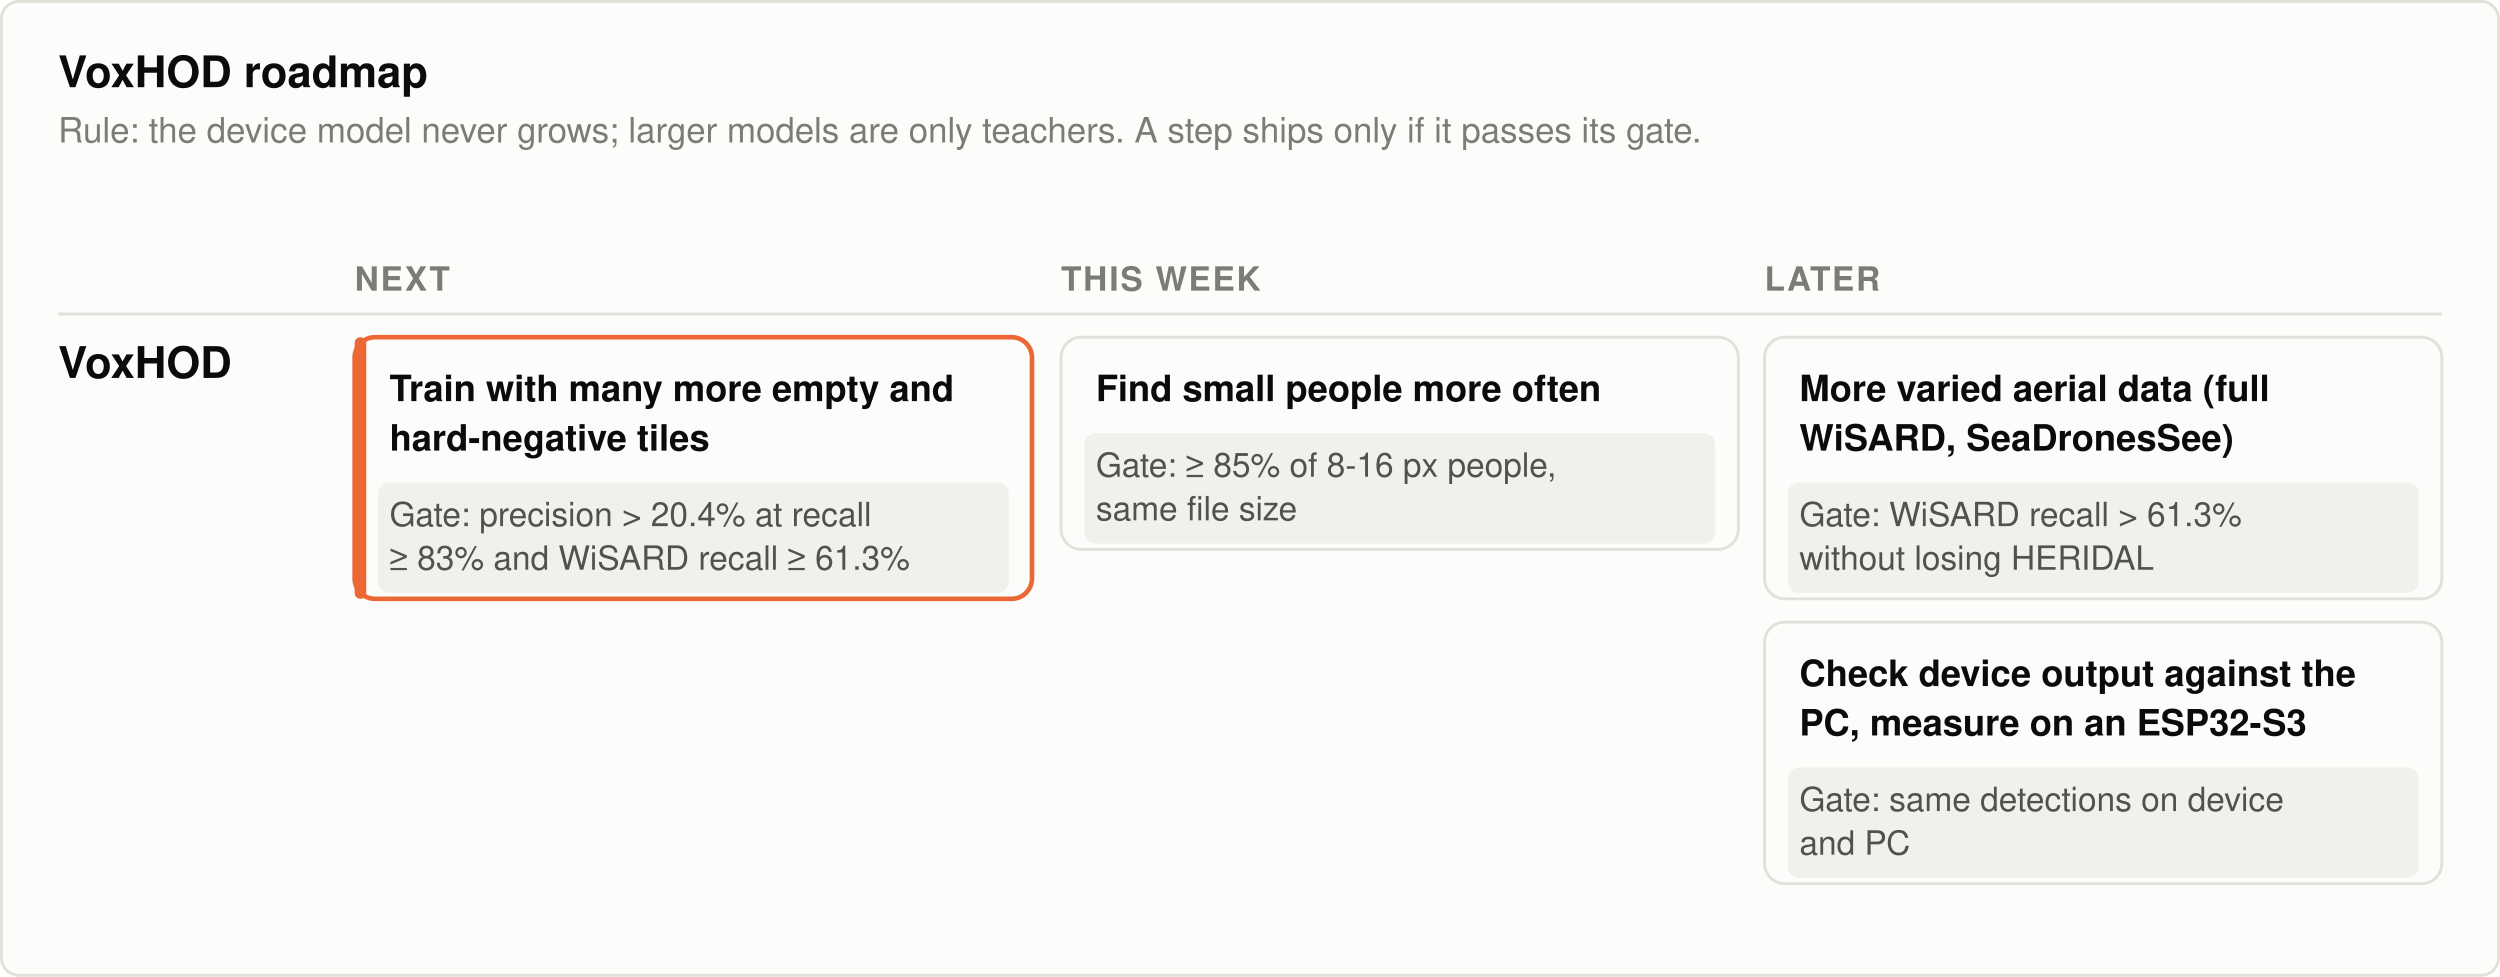
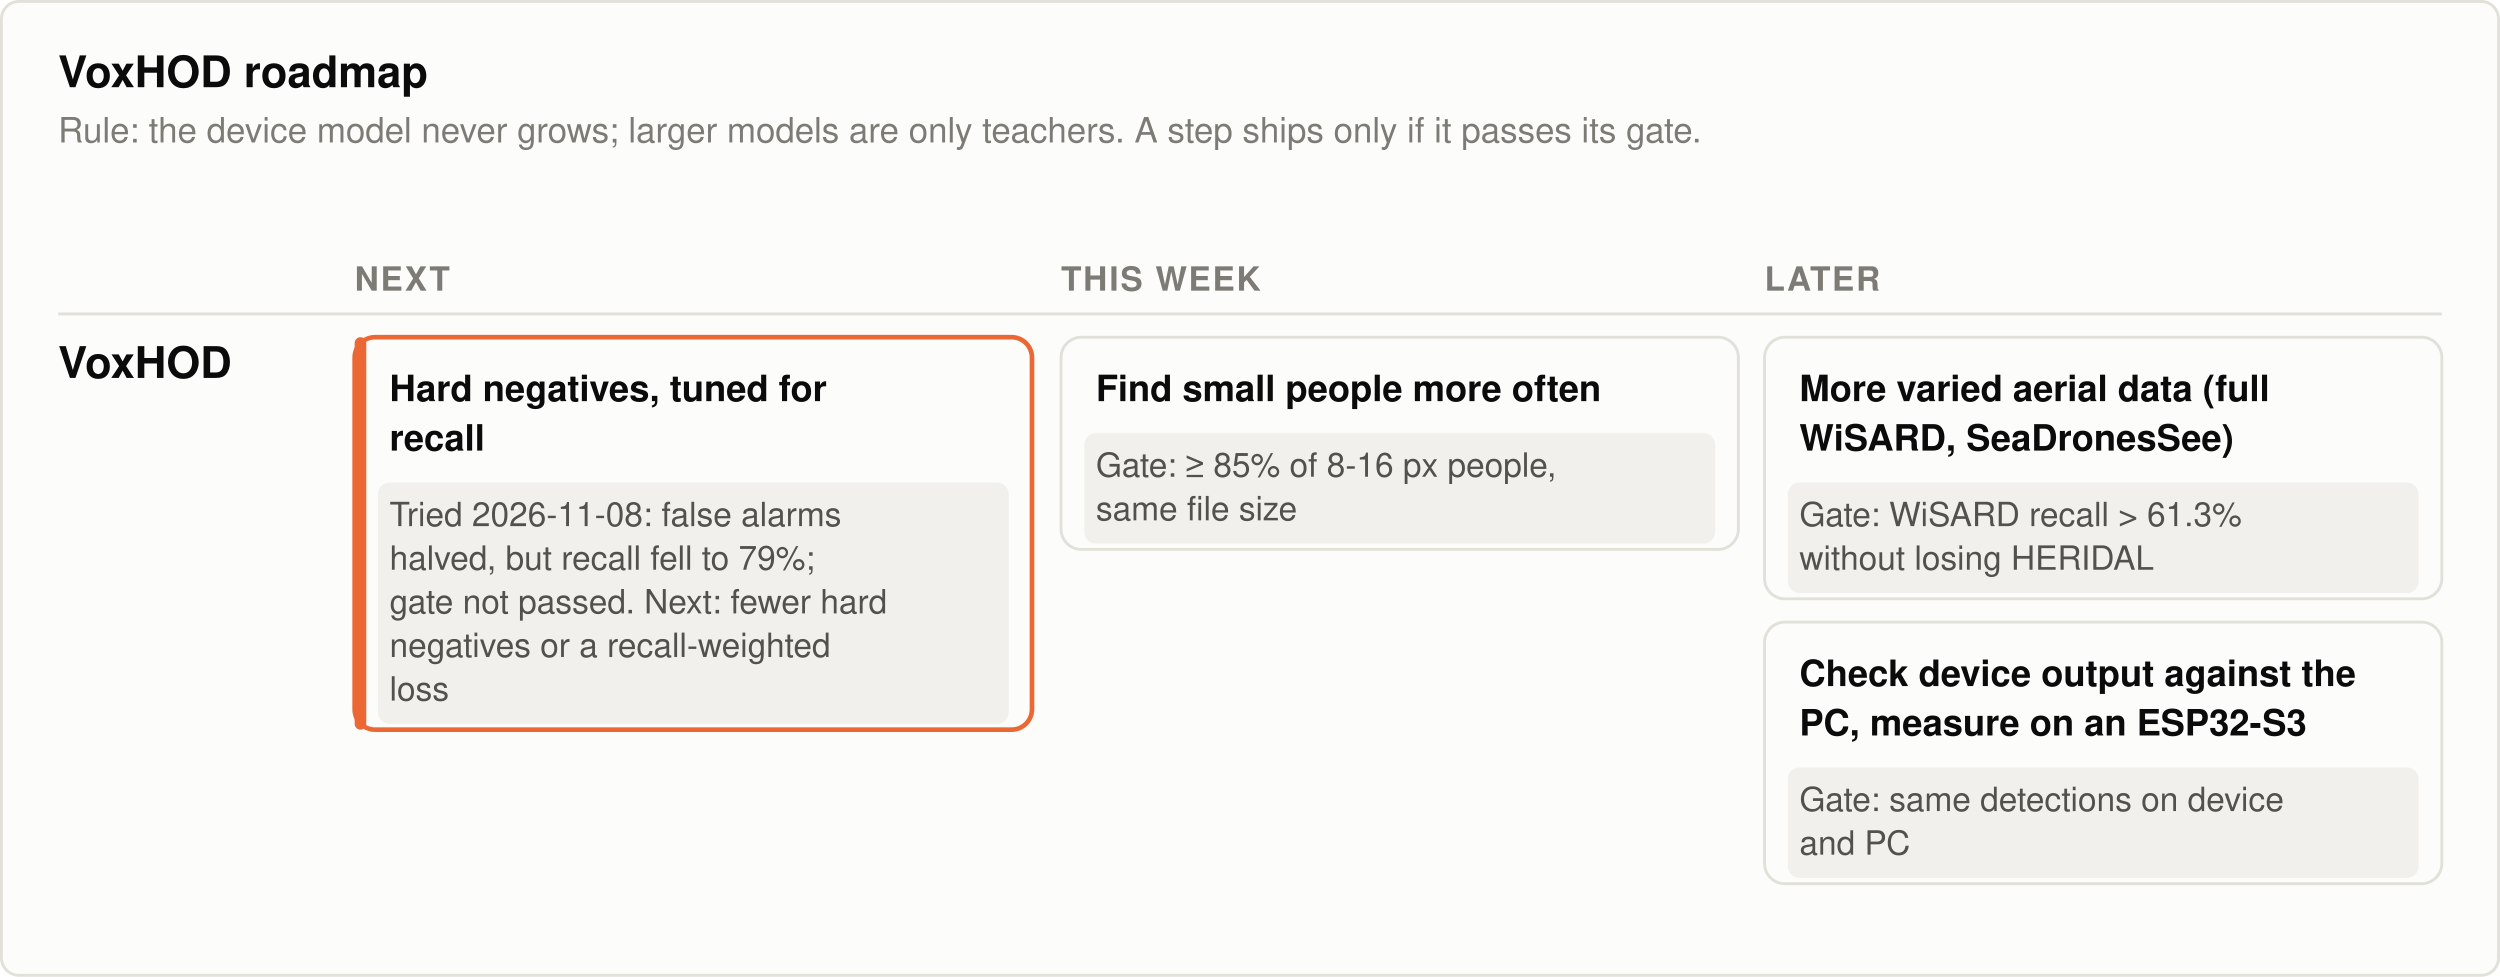
<svg xmlns="http://www.w3.org/2000/svg" viewBox="0 0 860 336" width="860" height="336" font-family="-apple-system, BlinkMacSystemFont, 'Segoe UI', Helvetica, Arial, sans-serif">
  <rect x="0.5" y="0.5" width="859" height="335" rx="6" fill="#fcfcfb" stroke="#e1e0d9" />
  <text x="20" y="30" font-size="15" font-weight="600" fill="#0b0b0b">VoxHOD roadmap</text>
  <text x="20" y="49" font-size="12" fill="#7d7b75">Rule: the device model never grows; larger models are only teachers. A step ships only if it passes its gate.</text>
  <text x="122" y="100" font-size="11.5" font-weight="600" letter-spacing="0.6" fill="#7d7b75">NEXT</text>
  <text x="365" y="100" font-size="11.5" font-weight="600" letter-spacing="0.6" fill="#7d7b75">THIS WEEK</text>
  <text x="607" y="100" font-size="11.5" font-weight="600" letter-spacing="0.6" fill="#7d7b75">LATER</text>
  <line x1="20" x2="840" y1="108" y2="108" stroke="#e1e0d9" />
  <text x="20" y="130" font-size="15" font-weight="700" fill="#0b0b0b">VoxHOD</text>
-   <rect x="122" y="116" width="233" height="90" rx="7" fill="#fcfcfb" stroke="#eb6834" stroke-width="1.6" />
-   <rect x="122" y="116" width="4" height="90" rx="2" fill="#eb6834" />
-   <text x="134" y="138" font-size="12.5" font-weight="600" fill="#0b0b0b">Train with many more empty and</text>
-   <text x="134" y="155" font-size="12.5" font-weight="600" fill="#0b0b0b">hard-negative tiles</text>
-   <rect x="130" y="166" width="217" height="38" rx="4" fill="#f1f0ec" />
-   <text x="134" y="181" font-size="11.5" fill="#52514e">Gate: precision &gt; 20.4% at recall</text>
-   <text x="134" y="196" font-size="11.5" fill="#52514e">≥ 83% and WiSARD recall ≥ 61.3%</text>
+   <rect x="122" y="116" width="233" height="135" rx="7" fill="#fcfcfb" stroke="#eb6834" stroke-width="1.6" />
+   <rect x="122" y="116" width="4" height="135" rx="2" fill="#eb6834" />
+   <text x="134" y="138" font-size="12.5" font-weight="600" fill="#0b0b0b">Hard negatives, tuned for</text>
+   <text x="134" y="155" font-size="12.5" font-weight="600" fill="#0b0b0b">recall</text>
+   <rect x="130" y="166" width="217" height="83" rx="4" fill="#f1f0ec" />
+   <text x="134" y="181" font-size="11.5" fill="#52514e">Tried 2026-11-08: false alarms</text>
+   <text x="134" y="196" font-size="11.5" fill="#52514e">halved, but recall fell to 79%;</text>
+   <text x="134" y="211" font-size="11.5" fill="#52514e">gate not passed. Next: fewer hard</text>
+   <text x="134" y="226" font-size="11.5" fill="#52514e">negatives or a recall-weighted</text>
+   <text x="134" y="241" font-size="11.5" fill="#52514e">loss</text>
  <rect x="365" y="116" width="233" height="73" rx="7" fill="#fcfcfb" stroke="#e1e0d9" stroke-width="1" />
  <text x="377" y="138" font-size="12.5" font-weight="600" fill="#0b0b0b">Find small people more often</text>
  <rect x="373" y="149" width="217" height="38" rx="4" fill="#f1f0ec" />
  <text x="377" y="164" font-size="11.5" fill="#52514e">Gate: ≥ 85% of 8-16 px people,</text>
  <text x="377" y="179" font-size="11.5" fill="#52514e">same file size</text>
  <rect x="607" y="116" width="233" height="90" rx="7" fill="#fcfcfb" stroke="#e1e0d9" stroke-width="1" />
  <text x="619" y="138" font-size="12.5" font-weight="600" fill="#0b0b0b">More varied aerial data (full</text>
  <text x="619" y="155" font-size="12.5" font-weight="600" fill="#0b0b0b">WiSARD, SeaDronesSee)</text>
  <rect x="615" y="166" width="217" height="38" rx="4" fill="#f1f0ec" />
  <text x="619" y="181" font-size="11.5" fill="#52514e">Gate: WiSARD recall &gt; 61.3%</text>
  <text x="619" y="196" font-size="11.5" fill="#52514e">without losing HERIDAL</text>
  <rect x="607" y="214" width="233" height="90" rx="7" fill="#fcfcfb" stroke="#e1e0d9" stroke-width="1" />
  <text x="619" y="236" font-size="12.5" font-weight="600" fill="#0b0b0b">Check device output against the</text>
  <text x="619" y="253" font-size="12.5" font-weight="600" fill="#0b0b0b">PC, measure on an ESP32-S3</text>
  <rect x="615" y="264" width="217" height="38" rx="4" fill="#f1f0ec" />
  <text x="619" y="279" font-size="11.5" fill="#52514e">Gate: same detections on device</text>
  <text x="619" y="294" font-size="11.5" fill="#52514e">and PC</text>
</svg>
